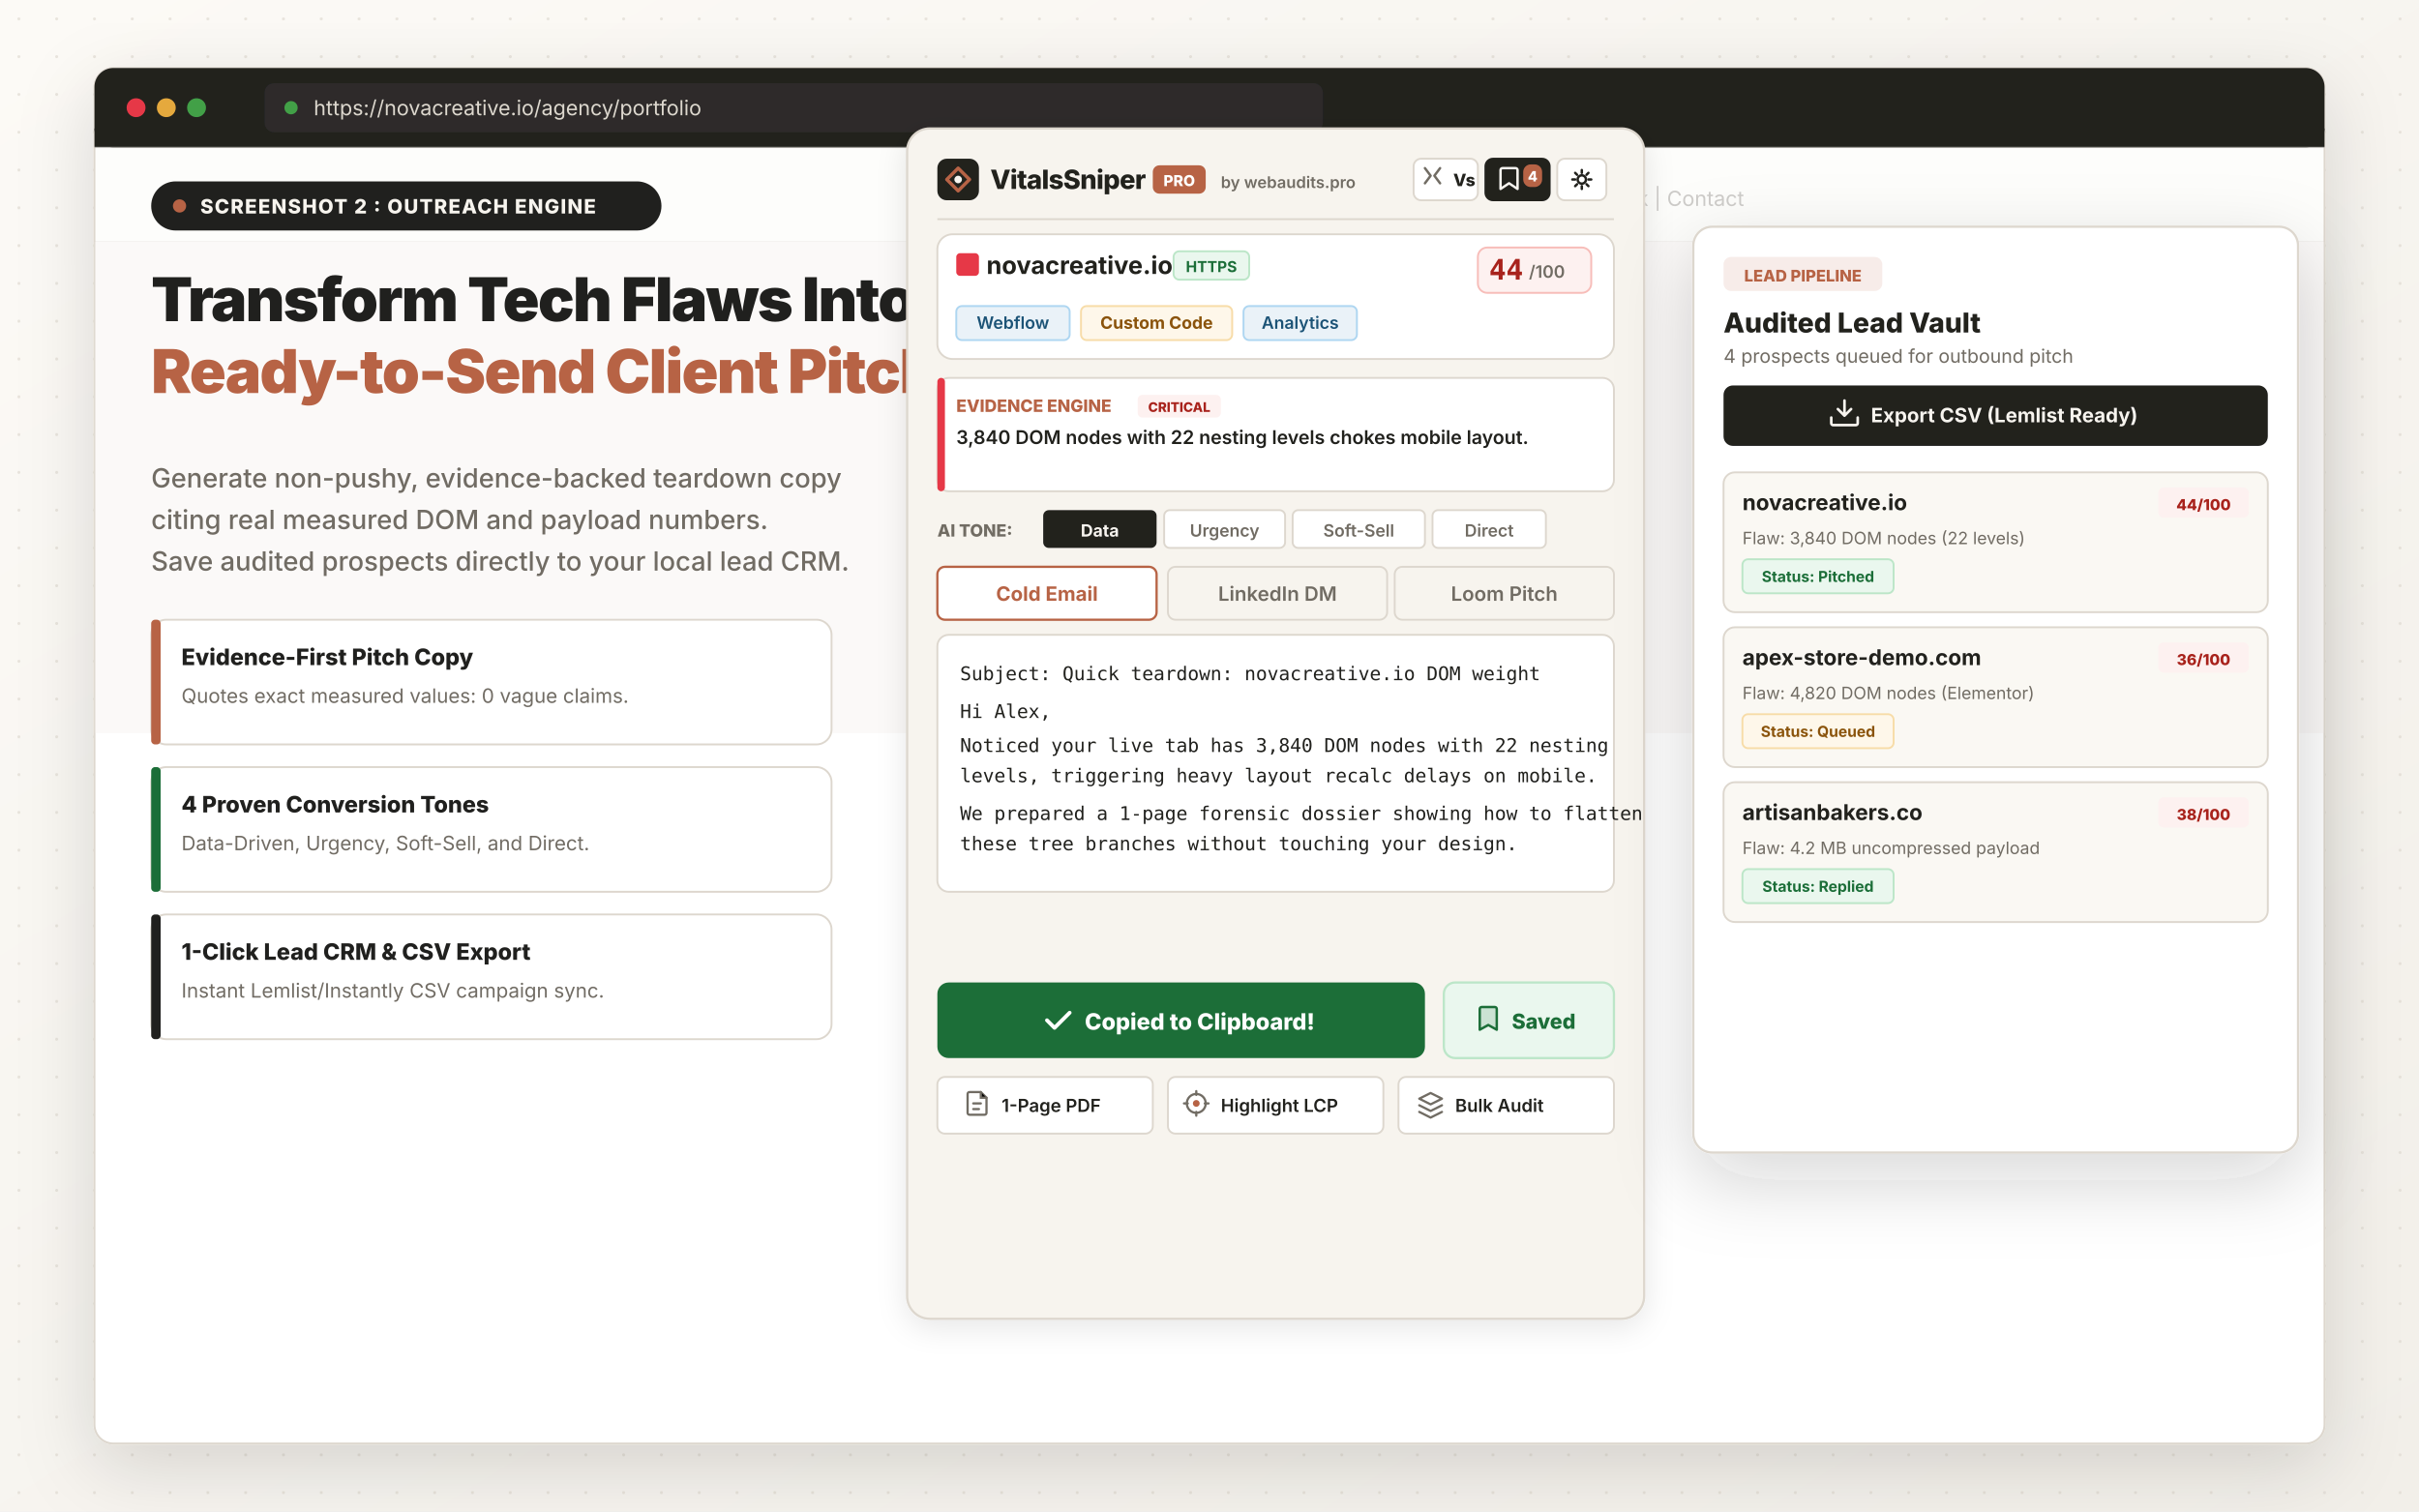
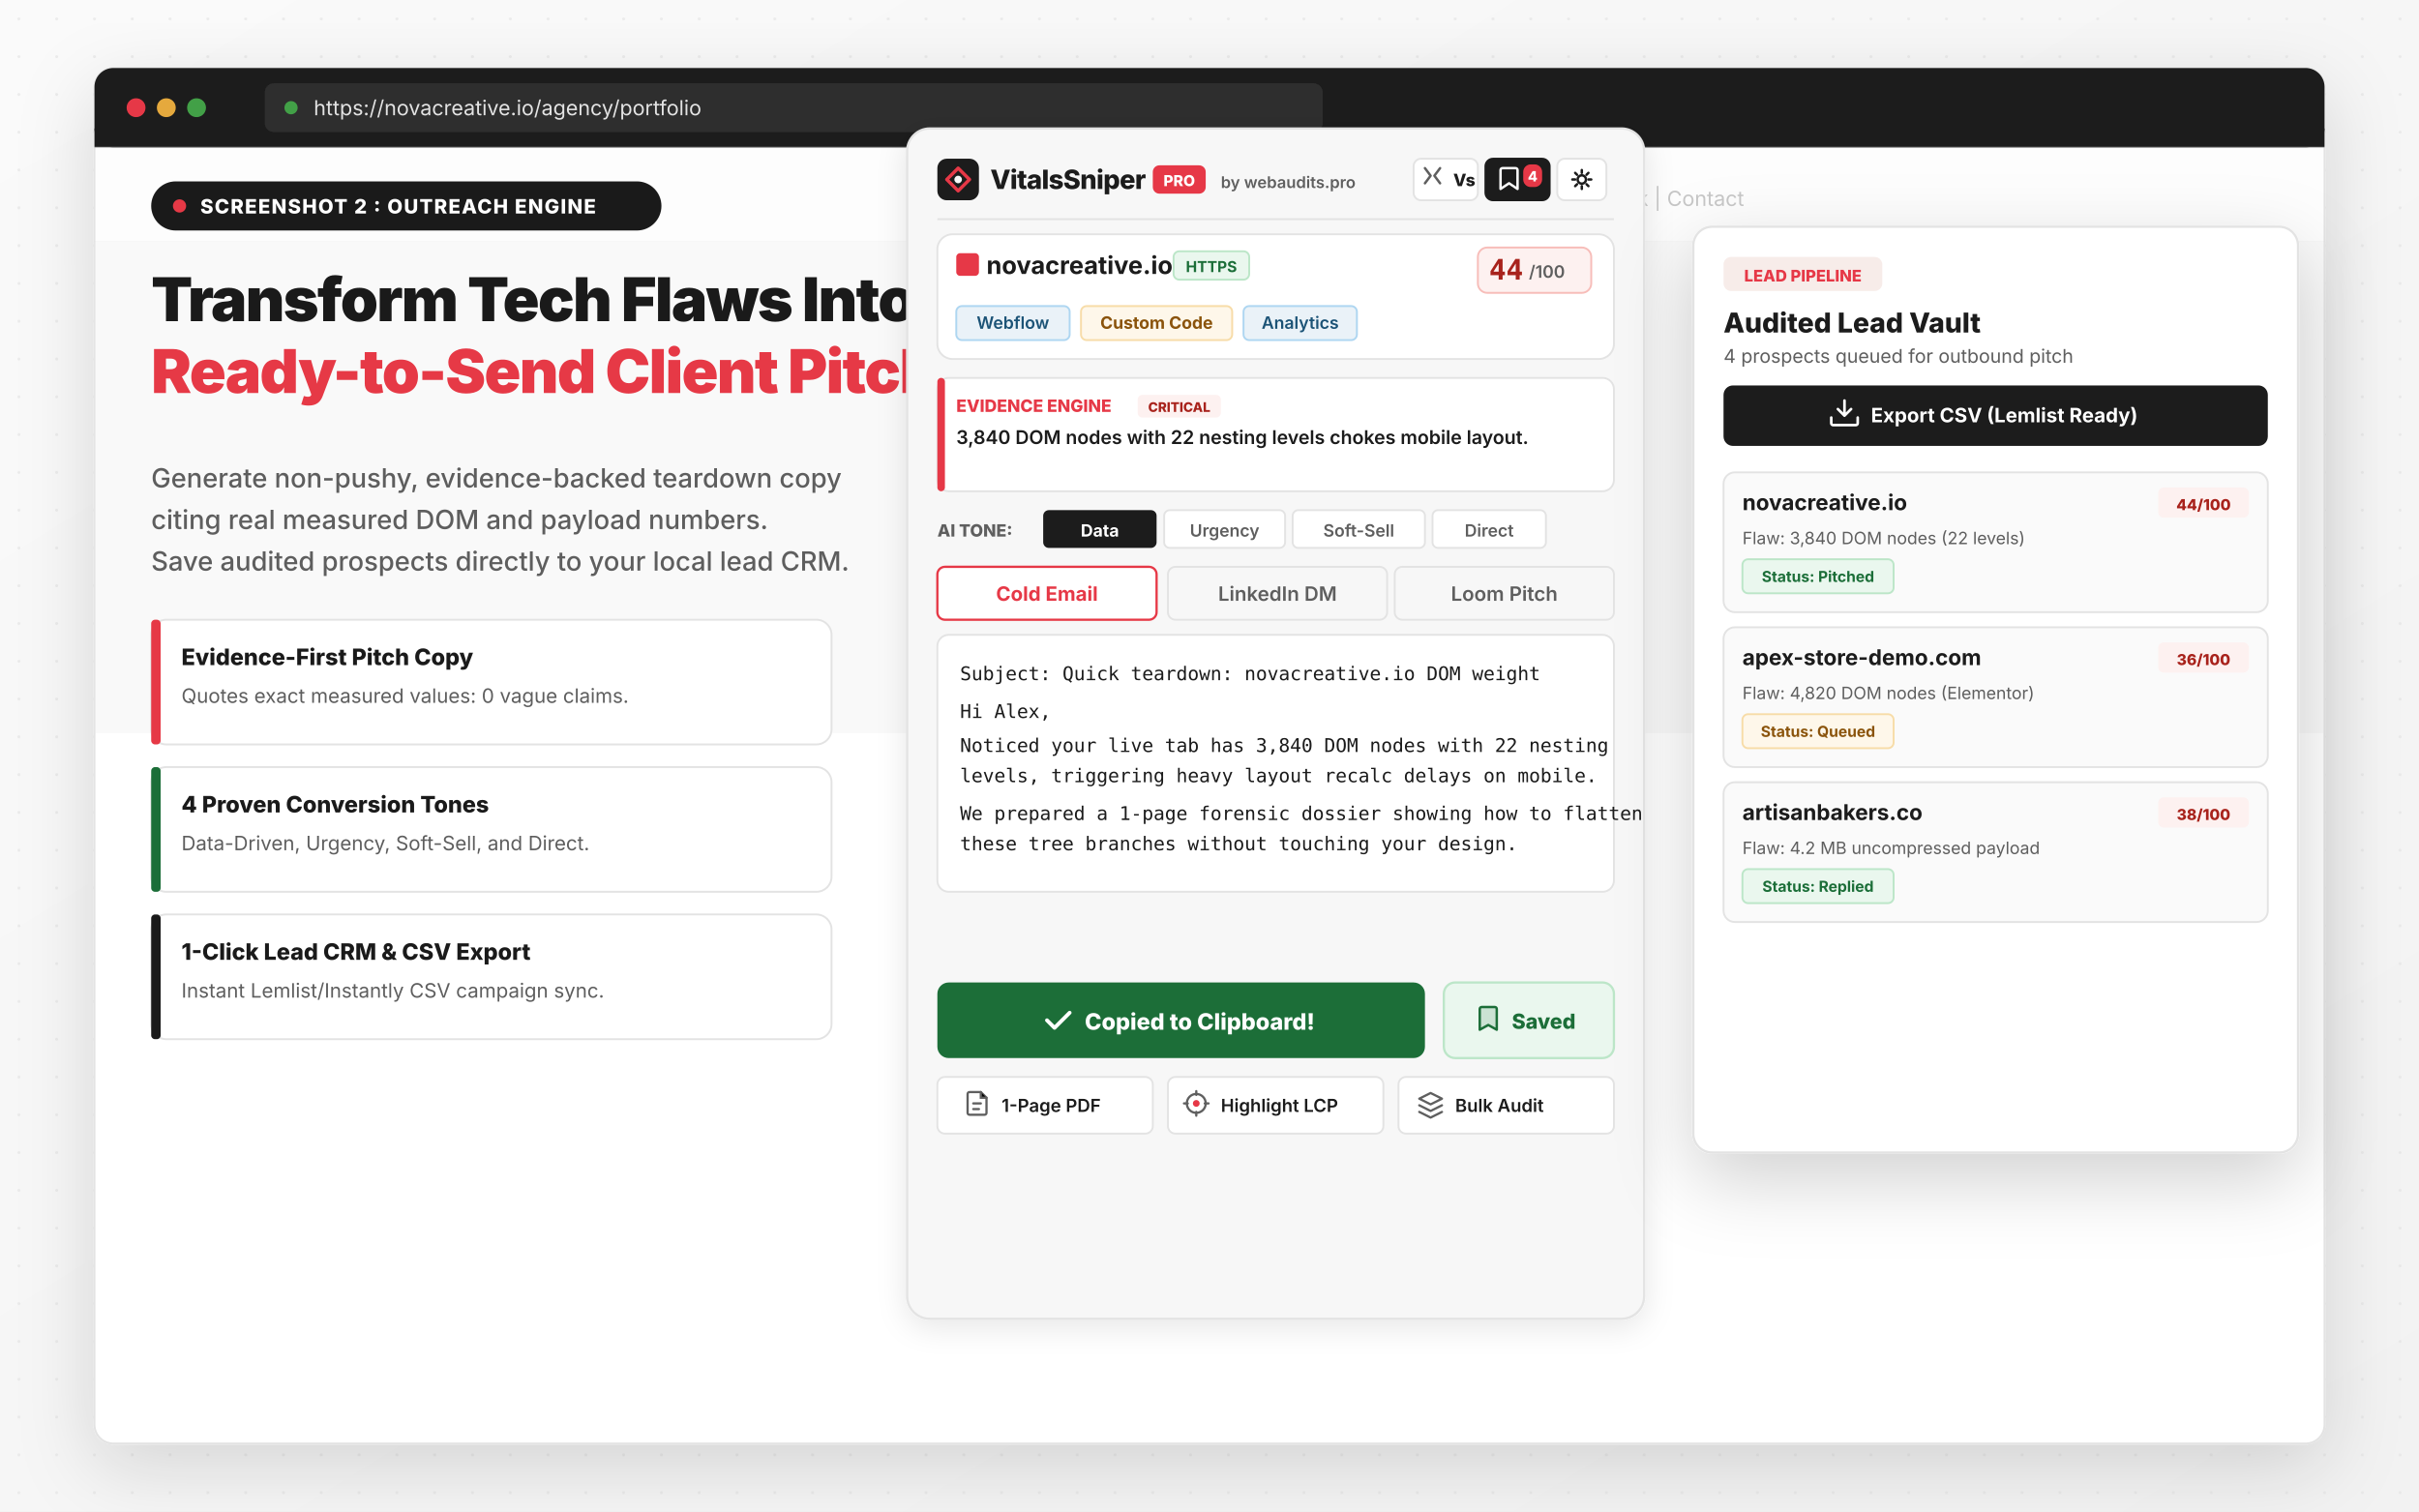
<svg xmlns="http://www.w3.org/2000/svg" viewBox="0 0 1280 800" width="1280" height="800">
  <defs>
    <linearGradient id="bgGrad2" x1="0%" y1="0%" x2="100%" y2="100%">
-       <stop offset="0%" stop-color="#FCFAF6" />
-       <stop offset="100%" stop-color="#F2EFE9" />
+       <stop offset="0%" stop-color="#fafafa" />
+       <stop offset="100%" stop-color="#f2f2f2" />
    </linearGradient>
    <filter id="browserShadow2" x="-10%" y="-10%" width="120%" height="125%">
-       <feDropShadow dx="0" dy="12" stdDeviation="20" flood-color="#20201E" flood-opacity="0.14" />
+       <feDropShadow dx="0" dy="12" stdDeviation="20" flood-color="#1a1a1a" flood-opacity="0.14" />
    </filter>
    <filter id="popupShadow2" x="-20%" y="-20%" width="140%" height="145%">
-       <feDropShadow dx="0" dy="20" stdDeviation="30" flood-color="#20201E" flood-opacity="0.22" />
-       <feDropShadow dx="0" dy="4" stdDeviation="8" flood-color="#20201E" flood-opacity="0.10" />
+       <feDropShadow dx="0" dy="20" stdDeviation="30" flood-color="#1a1a1a" flood-opacity="0.22" />
+       <feDropShadow dx="0" dy="4" stdDeviation="8" flood-color="#1a1a1a" flood-opacity="0.10" />
    </filter>
    <filter id="drawerShadow2" x="-20%" y="-20%" width="140%" height="140%">
-       <feDropShadow dx="0" dy="14" stdDeviation="20" flood-color="#20201E" flood-opacity="0.18" />
+       <feDropShadow dx="0" dy="14" stdDeviation="20" flood-color="#1a1a1a" flood-opacity="0.18" />
    </filter>
    <pattern id="dotGrid2" width="20" height="20" patternUnits="userSpaceOnUse">
-       <circle cx="10" cy="10" r="0.8" fill="#DDD7CE" opacity="0.6" />
+       <circle cx="10" cy="10" r="0.8" fill="#e3e3e3" opacity="0.6" />
    </pattern>
  </defs>
  <style>
    .font-sans { font-family: -apple-system, BlinkMacSystemFont, "Inter", "Segoe UI", Roboto, sans-serif; }
    .font-mono { font-family: ui-monospace, SFMono-Regular, Menlo, Monaco, Consolas, monospace; font-variant-numeric: tabular-nums; }
  </style>
  <rect width="1280" height="800" fill="url(#bgGrad2)" />
  <rect width="1280" height="800" fill="url(#dotGrid2)" />
  <g transform="translate(50, 36)" filter="url(#browserShadow2)">
-     <rect width="1180" height="728" rx="10" fill="#FFFFFF" stroke="#DDD7CE" stroke-width="1" />
-     <rect width="1180" height="42" rx="10" fill="#20201E" />
-     <rect y="32" width="1180" height="10" fill="#20201E" />
+     <rect width="1180" height="728" rx="10" fill="#FFFFFF" stroke="#e3e3e3" stroke-width="1" />
+     <rect width="1180" height="42" rx="10" fill="#1a1a1a" />
+     <rect y="32" width="1180" height="10" fill="#1a1a1a" />
    <circle cx="22" cy="21" r="5" fill="#E63946" />
    <circle cx="38" cy="21" r="5" fill="#E5A93C" />
    <circle cx="54" cy="21" r="5" fill="#43A047" />
-     <rect x="90" y="8" width="560" height="26" rx="5" fill="#2D2C2A" />
+     <rect x="90" y="8" width="560" height="26" rx="5" fill="#2d2d2d" />
    <circle cx="104" cy="21" r="3.5" fill="#43A047" />
-     <text x="116" y="25" class="font-sans" font-size="11" fill="#DDD7CE">https://novacreative.io/agency/portfolio</text>
+     <text x="116" y="25" class="font-sans" font-size="11" fill="#e3e3e3">https://novacreative.io/agency/portfolio</text>
    <g transform="translate(0, 42)" opacity="0.35">
-       <rect width="1180" height="50" fill="#FAF8F3" stroke="#DDD7CE" stroke-width="0.8" />
-       <text x="560" y="32" class="font-sans" font-size="14" font-weight="800" fill="#20201E">NOVA CREATIVE STUDIO</text>
-       <text x="740" y="31" class="font-sans" font-size="11" fill="#716C64">Services   |   Work   |   Contact</text>
-       <rect y="50" width="1180" height="260" fill="#F4EFEA" />
-       <rect x="540" y="80" width="180" height="140" rx="6" fill="#DDD7CE" opacity="0.4" />
+       <rect width="1180" height="50" fill="#fafafa" stroke="#e3e3e3" stroke-width="0.8" />
+       <text x="560" y="32" class="font-sans" font-size="14" font-weight="800" fill="#1a1a1a">NOVA CREATIVE STUDIO</text>
+       <text x="740" y="31" class="font-sans" font-size="11" fill="#5e5e5e">Services   |   Work   |   Contact</text>
+       <rect y="50" width="1180" height="260" fill="#efefef" />
+       <rect x="540" y="80" width="180" height="140" rx="6" fill="#e3e3e3" opacity="0.4" />
    </g>
  </g>
  <g transform="translate(80, 96)">
-     <rect width="270" height="26" rx="13" fill="#20201E" />
-     <circle cx="15" cy="13" r="3.5" fill="#B76345" />
-     <text x="26" y="17" class="font-sans" font-size="10.5" font-weight="800" fill="#F7F4EE" letter-spacing="0.06em">SCREENSHOT 2 : OUTREACH ENGINE</text>
+     <rect width="270" height="26" rx="13" fill="#1a1a1a" />
+     <circle cx="15" cy="13" r="3.5" fill="#e63946" />
+     <text x="26" y="17" class="font-sans" font-size="10.5" font-weight="800" fill="#ffffff" letter-spacing="0.06em">SCREENSHOT 2 : OUTREACH ENGINE</text>
    <g transform="translate(0, 46)">
-       <text x="0" y="28" class="font-sans" font-size="32" font-weight="900" fill="#20201E" letter-spacing="-0.8">Transform Tech Flaws Into</text>
-       <text x="0" y="66" class="font-sans" font-size="32" font-weight="900" fill="#B76345" letter-spacing="-0.8">Ready-to-Send Client Pitches</text>
+       <text x="0" y="28" class="font-sans" font-size="32" font-weight="900" fill="#1a1a1a" letter-spacing="-0.8">Transform Tech Flaws Into</text>
+       <text x="0" y="66" class="font-sans" font-size="32" font-weight="900" fill="#e63946" letter-spacing="-0.8">Ready-to-Send Client Pitches</text>
    </g>
    <g transform="translate(0, 146)">
-       <text x="0" y="16" class="font-sans" font-size="14" font-weight="500" fill="#716C64" line-height="1.5">
+       <text x="0" y="16" class="font-sans" font-size="14" font-weight="500" fill="#5e5e5e" line-height="1.5">
        <tspan x="0" dy="0">Generate non-pushy, evidence-backed teardown copy</tspan>
        <tspan x="0" dy="22">citing real measured DOM and payload numbers.</tspan>
        <tspan x="0" dy="22">Save audited prospects directly to your local lead CRM.</tspan>
      </text>
    </g>
    <g transform="translate(0, 232)">
      <g transform="translate(0, 0)">
-         <rect width="360" height="66" rx="8" fill="#FFFFFF" stroke="#DDD7CE" stroke-width="1" />
-         <rect x="0" y="0" width="5" height="66" rx="2" fill="#B76345" />
-         <text x="16" y="24" class="font-sans" font-size="12" font-weight="800" fill="#20201E">Evidence-First Pitch Copy</text>
-         <text x="16" y="44" class="font-sans" font-size="10.5" fill="#716C64">Quotes exact measured values: 0 vague claims.</text>
+         <rect width="360" height="66" rx="8" fill="#FFFFFF" stroke="#e3e3e3" stroke-width="1" />
+         <rect x="0" y="0" width="5" height="66" rx="2" fill="#e63946" />
+         <text x="16" y="24" class="font-sans" font-size="12" font-weight="800" fill="#1a1a1a">Evidence-First Pitch Copy</text>
+         <text x="16" y="44" class="font-sans" font-size="10.5" fill="#5e5e5e">Quotes exact measured values: 0 vague claims.</text>
      </g>
      <g transform="translate(0, 78)">
-         <rect width="360" height="66" rx="8" fill="#FFFFFF" stroke="#DDD7CE" stroke-width="1" />
+         <rect width="360" height="66" rx="8" fill="#FFFFFF" stroke="#e3e3e3" stroke-width="1" />
        <rect x="0" y="0" width="5" height="66" rx="2" fill="#1B6E38" />
-         <text x="16" y="24" class="font-sans" font-size="12" font-weight="800" fill="#20201E">4 Proven Conversion Tones</text>
-         <text x="16" y="44" class="font-sans" font-size="10.5" fill="#716C64">Data-Driven, Urgency, Soft-Sell, and Direct.</text>
+         <text x="16" y="24" class="font-sans" font-size="12" font-weight="800" fill="#1a1a1a">4 Proven Conversion Tones</text>
+         <text x="16" y="44" class="font-sans" font-size="10.5" fill="#5e5e5e">Data-Driven, Urgency, Soft-Sell, and Direct.</text>
      </g>
      <g transform="translate(0, 156)">
-         <rect width="360" height="66" rx="8" fill="#FFFFFF" stroke="#DDD7CE" stroke-width="1" />
-         <rect x="0" y="0" width="5" height="66" rx="2" fill="#20201E" />
-         <text x="16" y="24" class="font-sans" font-size="12" font-weight="800" fill="#20201E">1-Click Lead CRM &amp; CSV Export</text>
-         <text x="16" y="44" class="font-sans" font-size="10.5" fill="#716C64">Instant Lemlist/Instantly CSV campaign sync.</text>
+         <rect width="360" height="66" rx="8" fill="#FFFFFF" stroke="#e3e3e3" stroke-width="1" />
+         <rect x="0" y="0" width="5" height="66" rx="2" fill="#1a1a1a" />
+         <text x="16" y="24" class="font-sans" font-size="12" font-weight="800" fill="#1a1a1a">1-Click Lead CRM &amp; CSV Export</text>
+         <text x="16" y="44" class="font-sans" font-size="10.5" fill="#5e5e5e">Instant Lemlist/Instantly CSV campaign sync.</text>
      </g>
    </g>
  </g>
  <g transform="translate(480, 68)" filter="url(#popupShadow2)">
-     <rect width="390" height="630" rx="12" fill="#F7F4EE" stroke="#DDD7CE" stroke-width="1.2" />
+     <rect width="390" height="630" rx="12" fill="#f7f7f7" stroke="#e3e3e3" stroke-width="1.2" />
    <g transform="translate(16, 16)">
      <g transform="translate(0, 0)">
-         <rect x="0" y="0" width="22" height="22" rx="5" fill="#20201E" />
-         <path d="M11 5 L17 11 L11 17 L5 11 Z" fill="none" stroke="#B76345" stroke-width="1.8" stroke-linejoin="round" />
-         <circle cx="11" cy="11" r="2" fill="#F7F4EE" />
-         <text x="28" y="16" class="font-sans" font-size="14" font-weight="800" fill="#20201E" letter-spacing="-0.3">VitalsSniper</text>
-         <rect x="114" y="3.5" width="28" height="15" rx="3.5" fill="#B76345" />
+         <rect x="0" y="0" width="22" height="22" rx="5" fill="#1a1a1a" />
+         <path d="M11 5 L17 11 L11 17 L5 11 Z" fill="none" stroke="#e63946" stroke-width="1.8" stroke-linejoin="round" />
+         <circle cx="11" cy="11" r="2" fill="#f7f7f7" />
+         <text x="28" y="16" class="font-sans" font-size="14" font-weight="800" fill="#1a1a1a" letter-spacing="-0.3">VitalsSniper</text>
+         <rect x="114" y="3.5" width="28" height="15" rx="3.5" fill="#e63946" />
        <text x="128" y="14.5" class="font-sans" font-size="8" font-weight="800" fill="#FFFFFF" text-anchor="middle">PRO</text>
-         <text x="150" y="15.5" class="font-sans" font-size="8.5" font-weight="600" fill="#716C64">by webaudits.pro</text>
+         <text x="150" y="15.5" class="font-sans" font-size="8.5" font-weight="600" fill="#5e5e5e">by webaudits.pro</text>
        <g transform="translate(252, 0)">
-           <rect x="0" y="0" width="34" height="22" rx="4" fill="#FFFFFF" stroke="#DDD7CE" stroke-width="1" />
-           <path d="M6 13L9 9L6 5M14 5L11 9L14 13" fill="none" stroke="#716C64" stroke-width="1.3" stroke-linecap="round" stroke-linejoin="round" />
-           <text x="21" y="14.5" class="font-sans" font-size="9" font-weight="800" fill="#20201E">Vs</text>
-           <rect x="38" y="0" width="34" height="22" rx="4" fill="#20201E" stroke="#20201E" stroke-width="1" />
-           <path d="M47 5h7a1 1 0 0 1 1 1v10l-4.5-3L46 16V6a1 1 0 0 1 1-1z" fill="none" stroke="#F7F4EE" stroke-width="1.3" stroke-linejoin="round" />
-           <rect x="58" y="3" width="10" height="12" rx="4" fill="#B76345" />
+           <rect x="0" y="0" width="34" height="22" rx="4" fill="#FFFFFF" stroke="#e3e3e3" stroke-width="1" />
+           <path d="M6 13L9 9L6 5M14 5L11 9L14 13" fill="none" stroke="#5e5e5e" stroke-width="1.3" stroke-linecap="round" stroke-linejoin="round" />
+           <text x="21" y="14.5" class="font-sans" font-size="9" font-weight="800" fill="#1a1a1a">Vs</text>
+           <rect x="38" y="0" width="34" height="22" rx="4" fill="#1a1a1a" stroke="#1a1a1a" stroke-width="1" />
+           <path d="M47 5h7a1 1 0 0 1 1 1v10l-4.5-3L46 16V6a1 1 0 0 1 1-1z" fill="none" stroke="#ffffff" stroke-width="1.3" stroke-linejoin="round" />
+           <rect x="58" y="3" width="10" height="12" rx="4" fill="#e63946" />
          <text x="63" y="12" class="font-sans" font-size="7.5" font-weight="800" fill="#FFFFFF" text-anchor="middle">4</text>
-           <rect x="76" y="0" width="26" height="22" rx="4" fill="#FFFFFF" stroke="#DDD7CE" stroke-width="1" />
-           <circle cx="89" cy="11" r="2.2" fill="none" stroke="#20201E" stroke-width="1.3" />
-           <path d="M89 6v1.5M89 14.5v1.5M84 11h1.5M92.5 11h1.5M85.5 7.5l1 1M91.5 13.5l1 1M85.5 14.5l1-1M91.5 8.5l1-1" stroke="#20201E" stroke-width="1.3" stroke-linecap="round" />
-         </g>
-       </g>
-       <line x1="0" y1="32" x2="358" y2="32" stroke="#DDD7CE" stroke-width="1" />
+           <rect x="76" y="0" width="26" height="22" rx="4" fill="#FFFFFF" stroke="#e3e3e3" stroke-width="1" />
+           <circle cx="89" cy="11" r="2.2" fill="none" stroke="#1a1a1a" stroke-width="1.3" />
+           <path d="M89 6v1.5M89 14.5v1.5M84 11h1.5M92.5 11h1.5M85.5 7.5l1 1M91.5 13.5l1 1M85.5 14.5l1-1M91.5 8.5l1-1" stroke="#1a1a1a" stroke-width="1.3" stroke-linecap="round" />
+         </g>
+       </g>
+       <line x1="0" y1="32" x2="358" y2="32" stroke="#e3e3e3" stroke-width="1" />
      <g transform="translate(0, 40)">
-         <rect width="358" height="66" rx="8" fill="#FFFFFF" stroke="#DDD7CE" stroke-width="1" />
+         <rect width="358" height="66" rx="8" fill="#FFFFFF" stroke="#e3e3e3" stroke-width="1" />
        <g transform="translate(10, 8)">
          <rect x="0" y="2" width="12" height="12" rx="2" fill="#E63946" />
-           <text x="16" y="13" class="font-sans" font-size="13" font-weight="700" fill="#20201E">novacreative.io</text>
+           <text x="16" y="13" class="font-sans" font-size="13" font-weight="700" fill="#1a1a1a">novacreative.io</text>
          <rect x="115" y="1" width="40" height="15" rx="3" fill="#EAF7EE" stroke="#BCE6C8" stroke-width="1" />
          <text x="135" y="12" class="font-sans" font-size="8" font-weight="700" fill="#1B6E38" text-anchor="middle">HTTPS</text>
          <g transform="translate(276, -1)">
            <rect width="60" height="24" rx="5" fill="#FDF1F0" stroke="#F7BDB9" stroke-width="1" />
            <text x="24" y="17" class="font-mono" font-size="15" font-weight="800" fill="#A8231B" text-anchor="end">44</text>
-             <text x="27" y="16" class="font-sans" font-size="9" font-weight="600" fill="#716C64">/100</text>
+             <text x="27" y="16" class="font-sans" font-size="9" font-weight="600" fill="#5e5e5e">/100</text>
          </g>
        </g>
        <g transform="translate(10, 38)">
          <rect x="0" y="0" width="60" height="18" rx="3" fill="#EAF2F8" stroke="#AED6F1" stroke-width="1" />
          <text x="30" y="12" class="font-sans" font-size="9" font-weight="600" fill="#1A5276" text-anchor="middle">Webflow</text>
          <rect x="66" y="0" width="80" height="18" rx="3" fill="#FEF7EA" stroke="#F7DCA8" stroke-width="1" />
          <text x="106" y="12" class="font-sans" font-size="9" font-weight="700" fill="#8A5308" text-anchor="middle">Custom Code</text>
          <rect x="152" y="0" width="60" height="18" rx="3" fill="#EAF2F8" stroke="#AED6F1" stroke-width="1" />
          <text x="182" y="12" class="font-sans" font-size="9" font-weight="600" fill="#1A5276" text-anchor="middle">Analytics</text>
        </g>
      </g>
      <g transform="translate(0, 116)">
-         <rect width="358" height="60" rx="6" fill="#FFFFFF" stroke="#DDD7CE" stroke-width="1" />
+         <rect width="358" height="60" rx="6" fill="#FFFFFF" stroke="#e3e3e3" stroke-width="1" />
        <rect x="0" y="0" width="4" height="60" rx="2" fill="#E63946" />
        <g transform="translate(10, 8)">
-           <text x="0" y="10" class="font-sans" font-size="9" font-weight="800" fill="#B76345">EVIDENCE ENGINE</text>
+           <text x="0" y="10" class="font-sans" font-size="9" font-weight="800" fill="#e63946">EVIDENCE ENGINE</text>
          <rect x="96" y="1" width="44" height="12" rx="2.5" fill="#FDF1F0" />
          <text x="118" y="10" class="font-sans" font-size="7" font-weight="800" fill="#A8231B" text-anchor="middle">CRITICAL</text>
-           <text x="0" y="27" class="font-sans" font-size="10" font-weight="600" fill="#20201E">3,840 DOM nodes with 22 nesting levels chokes mobile layout.</text>
+           <text x="0" y="27" class="font-sans" font-size="10" font-weight="600" fill="#1a1a1a">3,840 DOM nodes with 22 nesting levels chokes mobile layout.</text>
        </g>
      </g>
      <g transform="translate(0, 186)">
        <g transform="translate(0, 0)">
-           <text x="0" y="14" class="font-sans" font-size="9" font-weight="800" fill="#716C64">AI TONE:</text>
+           <text x="0" y="14" class="font-sans" font-size="9" font-weight="800" fill="#5e5e5e">AI TONE:</text>
          <g transform="translate(56, 0)">
-             <rect x="0" y="0" width="60" height="20" rx="3" fill="#20201E" />
-             <text x="30" y="14" class="font-sans" font-size="9" font-weight="700" fill="#F7F4EE" text-anchor="middle">Data</text>
-             <rect x="64" y="0" width="64" height="20" rx="3" fill="#FFFFFF" stroke="#DDD7CE" stroke-width="1" />
-             <text x="96" y="14" class="font-sans" font-size="9" font-weight="600" fill="#716C64" text-anchor="middle">Urgency</text>
-             <rect x="132" y="0" width="70" height="20" rx="3" fill="#FFFFFF" stroke="#DDD7CE" stroke-width="1" />
-             <text x="167" y="14" class="font-sans" font-size="9" font-weight="600" fill="#716C64" text-anchor="middle">Soft-Sell</text>
-             <rect x="206" y="0" width="60" height="20" rx="3" fill="#FFFFFF" stroke="#DDD7CE" stroke-width="1" />
-             <text x="236" y="14" class="font-sans" font-size="9" font-weight="600" fill="#716C64" text-anchor="middle">Direct</text>
+             <rect x="0" y="0" width="60" height="20" rx="3" fill="#1a1a1a" />
+             <text x="30" y="14" class="font-sans" font-size="9" font-weight="700" fill="#ffffff" text-anchor="middle">Data</text>
+             <rect x="64" y="0" width="64" height="20" rx="3" fill="#FFFFFF" stroke="#e3e3e3" stroke-width="1" />
+             <text x="96" y="14" class="font-sans" font-size="9" font-weight="600" fill="#5e5e5e" text-anchor="middle">Urgency</text>
+             <rect x="132" y="0" width="70" height="20" rx="3" fill="#FFFFFF" stroke="#e3e3e3" stroke-width="1" />
+             <text x="167" y="14" class="font-sans" font-size="9" font-weight="600" fill="#5e5e5e" text-anchor="middle">Soft-Sell</text>
+             <rect x="206" y="0" width="60" height="20" rx="3" fill="#FFFFFF" stroke="#e3e3e3" stroke-width="1" />
+             <text x="236" y="14" class="font-sans" font-size="9" font-weight="600" fill="#5e5e5e" text-anchor="middle">Direct</text>
          </g>
        </g>
        <g transform="translate(0, 30)">
-           <rect x="0" y="0" width="116" height="28" rx="4" fill="#FFFFFF" stroke="#B76345" stroke-width="1.2" />
-           <text x="58" y="18" class="font-sans" font-size="10.5" font-weight="700" fill="#B76345" text-anchor="middle">Cold Email</text>
-           <rect x="122" y="0" width="116" height="28" rx="4" fill="#F7F4EE" stroke="#DDD7CE" stroke-width="1" />
-           <text x="180" y="18" class="font-sans" font-size="10.5" font-weight="600" fill="#716C64" text-anchor="middle">LinkedIn DM</text>
-           <rect x="242" y="0" width="116" height="28" rx="4" fill="#F7F4EE" stroke="#DDD7CE" stroke-width="1" />
-           <text x="300" y="18" class="font-sans" font-size="10.5" font-weight="600" fill="#716C64" text-anchor="middle">Loom Pitch</text>
+           <rect x="0" y="0" width="116" height="28" rx="4" fill="#FFFFFF" stroke="#e63946" stroke-width="1.2" />
+           <text x="58" y="18" class="font-sans" font-size="10.5" font-weight="700" fill="#e63946" text-anchor="middle">Cold Email</text>
+           <rect x="122" y="0" width="116" height="28" rx="4" fill="#f7f7f7" stroke="#e3e3e3" stroke-width="1" />
+           <text x="180" y="18" class="font-sans" font-size="10.5" font-weight="600" fill="#5e5e5e" text-anchor="middle">LinkedIn DM</text>
+           <rect x="242" y="0" width="116" height="28" rx="4" fill="#f7f7f7" stroke="#e3e3e3" stroke-width="1" />
+           <text x="300" y="18" class="font-sans" font-size="10.5" font-weight="600" fill="#5e5e5e" text-anchor="middle">Loom Pitch</text>
        </g>
        <g transform="translate(0, 66)">
-           <rect width="358" height="136" rx="6" fill="#FFFFFF" stroke="#DDD7CE" stroke-width="1" />
-           <text x="12" y="24" class="font-mono" font-size="10" fill="#20201E" line-height="1.5">
+           <rect width="358" height="136" rx="6" fill="#FFFFFF" stroke="#e3e3e3" stroke-width="1" />
+           <text x="12" y="24" class="font-mono" font-size="10" fill="#1a1a1a" line-height="1.5">
            <tspan x="12" dy="0">Subject: Quick teardown: novacreative.io DOM weight</tspan>
            <tspan x="12" dy="20">Hi Alex,</tspan>
            <tspan x="12" dy="18">Noticed your live tab has 3,840 DOM nodes with 22 nesting</tspan>
            <tspan x="12" dy="16">levels, triggering heavy layout recalc delays on mobile.</tspan>
            <tspan x="12" dy="20">We prepared a 1-page forensic dossier showing how to flatten</tspan>
            <tspan x="12" dy="16">these tree branches without touching your design.</tspan>
          </text>
        </g>
      </g>
      <g transform="translate(0, 436)">
        <rect width="258" height="40" rx="6" fill="#1B6E38" />
        <g transform="translate(56, 12)">
          <path d="M2 8l4 4 8-8" fill="none" stroke="#FFFFFF" stroke-width="2" stroke-linecap="round" stroke-linejoin="round" />
          <text x="22" y="13" class="font-sans" font-size="12" font-weight="800" fill="#FFFFFF">Copied to Clipboard!</text>
        </g>
        <rect x="268" y="0" width="90" height="40" rx="6" fill="#EAF7EE" stroke="#BCE6C8" stroke-width="1.2" />
        <g transform="translate(286, 12)">
          <path d="M2 1h7a1 1 0 0 1 1 1v11l-4.5-2.5L1 13V2a1 1 0 0 1 1-1z" fill="#1B6E38" fill-opacity="0.15" stroke="#1B6E38" stroke-width="1.3" stroke-linejoin="round" />
          <text x="18" y="12.5" class="font-sans" font-size="11" font-weight="800" fill="#1B6E38">Saved</text>
        </g>
      </g>
      <g transform="translate(0, 486)">
-         <rect width="114" height="30" rx="4" fill="#FFFFFF" stroke="#DDD7CE" stroke-width="1" />
+         <rect width="114" height="30" rx="4" fill="#FFFFFF" stroke="#e3e3e3" stroke-width="1" />
        <g transform="translate(16, 7)">
-           <path d="M1 1h6l3 3v8a1 1 0 0 1-1 1H1a1 1 0 0 1-1-1V2a1 1 0 0 1 1-1z" fill="none" stroke="#716C64" stroke-width="1.2" stroke-linejoin="round" />
-           <path d="M7 1v3h3M3 7h4M3 10h3" stroke="#716C64" stroke-width="1.2" stroke-linecap="round" />
-           <text x="18" y="11.5" class="font-sans" font-size="9.5" font-weight="600" fill="#20201E">1-Page PDF</text>
-         </g>
-         <rect x="122" y="0" width="114" height="30" rx="4" fill="#FFFFFF" stroke="#DDD7CE" stroke-width="1" />
+           <path d="M1 1h6l3 3v8a1 1 0 0 1-1 1H1a1 1 0 0 1-1-1V2a1 1 0 0 1 1-1z" fill="none" stroke="#5e5e5e" stroke-width="1.2" stroke-linejoin="round" />
+           <path d="M7 1v3h3M3 7h4M3 10h3" stroke="#5e5e5e" stroke-width="1.2" stroke-linecap="round" />
+           <text x="18" y="11.5" class="font-sans" font-size="9.5" font-weight="600" fill="#1a1a1a">1-Page PDF</text>
+         </g>
+         <rect x="122" y="0" width="114" height="30" rx="4" fill="#FFFFFF" stroke="#e3e3e3" stroke-width="1" />
        <g transform="translate(130, 7)">
-           <circle cx="7" cy="7" r="5" fill="none" stroke="#716C64" stroke-width="1.2" />
-           <circle cx="7" cy="7" r="1.8" fill="#B76345" />
-           <path d="M7 0.5v2M7 11.5v2M0.5 7h2M11.5 7h2" stroke="#716C64" stroke-width="1.2" stroke-linecap="round" />
-           <text x="20" y="11.5" class="font-sans" font-size="9.5" font-weight="600" fill="#20201E">Highlight LCP</text>
-         </g>
-         <rect x="244" y="0" width="114" height="30" rx="4" fill="#FFFFFF" stroke="#DDD7CE" stroke-width="1" />
+           <circle cx="7" cy="7" r="5" fill="none" stroke="#5e5e5e" stroke-width="1.2" />
+           <circle cx="7" cy="7" r="1.8" fill="#e63946" />
+           <path d="M7 0.5v2M7 11.5v2M0.5 7h2M11.5 7h2" stroke="#5e5e5e" stroke-width="1.2" stroke-linecap="round" />
+           <text x="20" y="11.5" class="font-sans" font-size="9.5" font-weight="600" fill="#1a1a1a">Highlight LCP</text>
+         </g>
+         <rect x="244" y="0" width="114" height="30" rx="4" fill="#FFFFFF" stroke="#e3e3e3" stroke-width="1" />
        <g transform="translate(254, 7)">
-           <path d="M1 4.5l6-3 6 3-6 3-6-3z" fill="none" stroke="#716C64" stroke-width="1.2" stroke-linejoin="round" />
-           <path d="M1 8l6 3 6-3M1 11.5l6 3 6-3" fill="none" stroke="#716C64" stroke-width="1.2" stroke-linecap="round" stroke-linejoin="round" />
-           <text x="20" y="11.5" class="font-sans" font-size="9.5" font-weight="600" fill="#20201E">Bulk Audit</text>
+           <path d="M1 4.5l6-3 6 3-6 3-6-3z" fill="none" stroke="#5e5e5e" stroke-width="1.2" stroke-linejoin="round" />
+           <path d="M1 8l6 3 6-3M1 11.5l6 3 6-3" fill="none" stroke="#5e5e5e" stroke-width="1.2" stroke-linecap="round" stroke-linejoin="round" />
+           <text x="20" y="11.5" class="font-sans" font-size="9.5" font-weight="600" fill="#1a1a1a">Bulk Audit</text>
        </g>
      </g>
    </g>
  </g>
  <g transform="translate(896, 120)" filter="url(#drawerShadow2)">
-     <rect width="320" height="490" rx="10" fill="#FFFFFF" stroke="#DDD7CE" stroke-width="1.2" />
+     <rect width="320" height="490" rx="10" fill="#FFFFFF" stroke="#e3e3e3" stroke-width="1.2" />
    <g transform="translate(16, 16)">
      <rect width="84" height="18" rx="4" fill="rgba(183,99,69,0.12)" />
-       <text x="42" y="13" class="font-sans" font-size="8.5" font-weight="800" fill="#B76345" text-anchor="middle">LEAD PIPELINE</text>
-       <text x="0" y="40" class="font-sans" font-size="14.5" font-weight="800" fill="#20201E">Audited Lead Vault</text>
-       <text x="0" y="56" class="font-sans" font-size="10" fill="#716C64">4 prospects queued for outbound pitch</text>
-       <rect y="68" width="288" height="32" rx="5" fill="#20201E" />
+       <text x="42" y="13" class="font-sans" font-size="8.5" font-weight="800" fill="#e63946" text-anchor="middle">LEAD PIPELINE</text>
+       <text x="0" y="40" class="font-sans" font-size="14.5" font-weight="800" fill="#1a1a1a">Audited Lead Vault</text>
+       <text x="0" y="56" class="font-sans" font-size="10" fill="#5e5e5e">4 prospects queued for outbound pitch</text>
+       <rect y="68" width="288" height="32" rx="5" fill="#1a1a1a" />
      <g transform="translate(56, 75)">
-         <path d="M1 10v3a1 1 0 0 0 1 1h12a1 1 0 0 0 1-1v-3M8 1v8M4.5 5.5L8 9l3.5-3.5" fill="none" stroke="#F7F4EE" stroke-width="1.4" stroke-linecap="round" stroke-linejoin="round" />
-         <text x="22" y="12.5" class="font-sans" font-size="10.5" font-weight="700" fill="#F7F4EE">Export CSV (Lemlist Ready)</text>
+         <path d="M1 10v3a1 1 0 0 0 1 1h12a1 1 0 0 0 1-1v-3M8 1v8M4.5 5.5L8 9l3.5-3.5" fill="none" stroke="#ffffff" stroke-width="1.4" stroke-linecap="round" stroke-linejoin="round" />
+         <text x="22" y="12.5" class="font-sans" font-size="10.5" font-weight="700" fill="#ffffff">Export CSV (Lemlist Ready)</text>
      </g>
    </g>
    <g transform="translate(16, 130)">
      <g transform="translate(0, 0)">
-         <rect width="288" height="74" rx="6" fill="#FAF8F3" stroke="#DDD7CE" stroke-width="1" />
-         <g transform="translate(10, 8)">
-           <text x="0" y="12" class="font-sans" font-size="11.5" font-weight="700" fill="#20201E">novacreative.io</text>
+         <rect width="288" height="74" rx="6" fill="#fafafa" stroke="#e3e3e3" stroke-width="1" />
+         <g transform="translate(10, 8)">
+           <text x="0" y="12" class="font-sans" font-size="11.5" font-weight="700" fill="#1a1a1a">novacreative.io</text>
          <rect x="220" y="0" width="48" height="16" rx="3" fill="#FDF1F0" />
          <text x="244" y="12" class="font-sans" font-size="8" font-weight="800" fill="#A8231B" text-anchor="middle">44/100</text>
-           <text x="0" y="30" class="font-sans" font-size="9" fill="#716C64">Flaw: 3,840 DOM nodes (22 levels)</text>
+           <text x="0" y="30" class="font-sans" font-size="9" fill="#5e5e5e">Flaw: 3,840 DOM nodes (22 levels)</text>
          <rect y="38" width="80" height="18" rx="3" fill="#EAF7EE" stroke="#BCE6C8" stroke-width="1" />
          <text x="40" y="50" class="font-sans" font-size="8" font-weight="700" fill="#1B6E38" text-anchor="middle">Status: Pitched</text>
        </g>
      </g>
      <g transform="translate(0, 82)">
-         <rect width="288" height="74" rx="6" fill="#FAF8F3" stroke="#DDD7CE" stroke-width="1" />
-         <g transform="translate(10, 8)">
-           <text x="0" y="12" class="font-sans" font-size="11.5" font-weight="700" fill="#20201E">apex-store-demo.com</text>
+         <rect width="288" height="74" rx="6" fill="#fafafa" stroke="#e3e3e3" stroke-width="1" />
+         <g transform="translate(10, 8)">
+           <text x="0" y="12" class="font-sans" font-size="11.5" font-weight="700" fill="#1a1a1a">apex-store-demo.com</text>
          <rect x="220" y="0" width="48" height="16" rx="3" fill="#FDF1F0" />
          <text x="244" y="12" class="font-sans" font-size="8" font-weight="800" fill="#A8231B" text-anchor="middle">36/100</text>
-           <text x="0" y="30" class="font-sans" font-size="9" fill="#716C64">Flaw: 4,820 DOM nodes (Elementor)</text>
+           <text x="0" y="30" class="font-sans" font-size="9" fill="#5e5e5e">Flaw: 4,820 DOM nodes (Elementor)</text>
          <rect y="38" width="80" height="18" rx="3" fill="#FEF7EA" stroke="#F7DCA8" stroke-width="1" />
          <text x="40" y="50" class="font-sans" font-size="8" font-weight="700" fill="#8A5308" text-anchor="middle">Status: Queued</text>
        </g>
      </g>
      <g transform="translate(0, 164)">
-         <rect width="288" height="74" rx="6" fill="#FAF8F3" stroke="#DDD7CE" stroke-width="1" />
-         <g transform="translate(10, 8)">
-           <text x="0" y="12" class="font-sans" font-size="11.5" font-weight="700" fill="#20201E">artisanbakers.co</text>
+         <rect width="288" height="74" rx="6" fill="#fafafa" stroke="#e3e3e3" stroke-width="1" />
+         <g transform="translate(10, 8)">
+           <text x="0" y="12" class="font-sans" font-size="11.5" font-weight="700" fill="#1a1a1a">artisanbakers.co</text>
          <rect x="220" y="0" width="48" height="16" rx="3" fill="#FDF1F0" />
          <text x="244" y="12" class="font-sans" font-size="8" font-weight="800" fill="#A8231B" text-anchor="middle">38/100</text>
-           <text x="0" y="30" class="font-sans" font-size="9" fill="#716C64">Flaw: 4.2 MB uncompressed payload</text>
+           <text x="0" y="30" class="font-sans" font-size="9" fill="#5e5e5e">Flaw: 4.2 MB uncompressed payload</text>
          <rect y="38" width="80" height="18" rx="3" fill="#EAF7EE" stroke="#BCE6C8" stroke-width="1" />
          <text x="40" y="50" class="font-sans" font-size="8" font-weight="700" fill="#1B6E38" text-anchor="middle">Status: Replied</text>
        </g>
      </g>
    </g>
  </g>
</svg>
